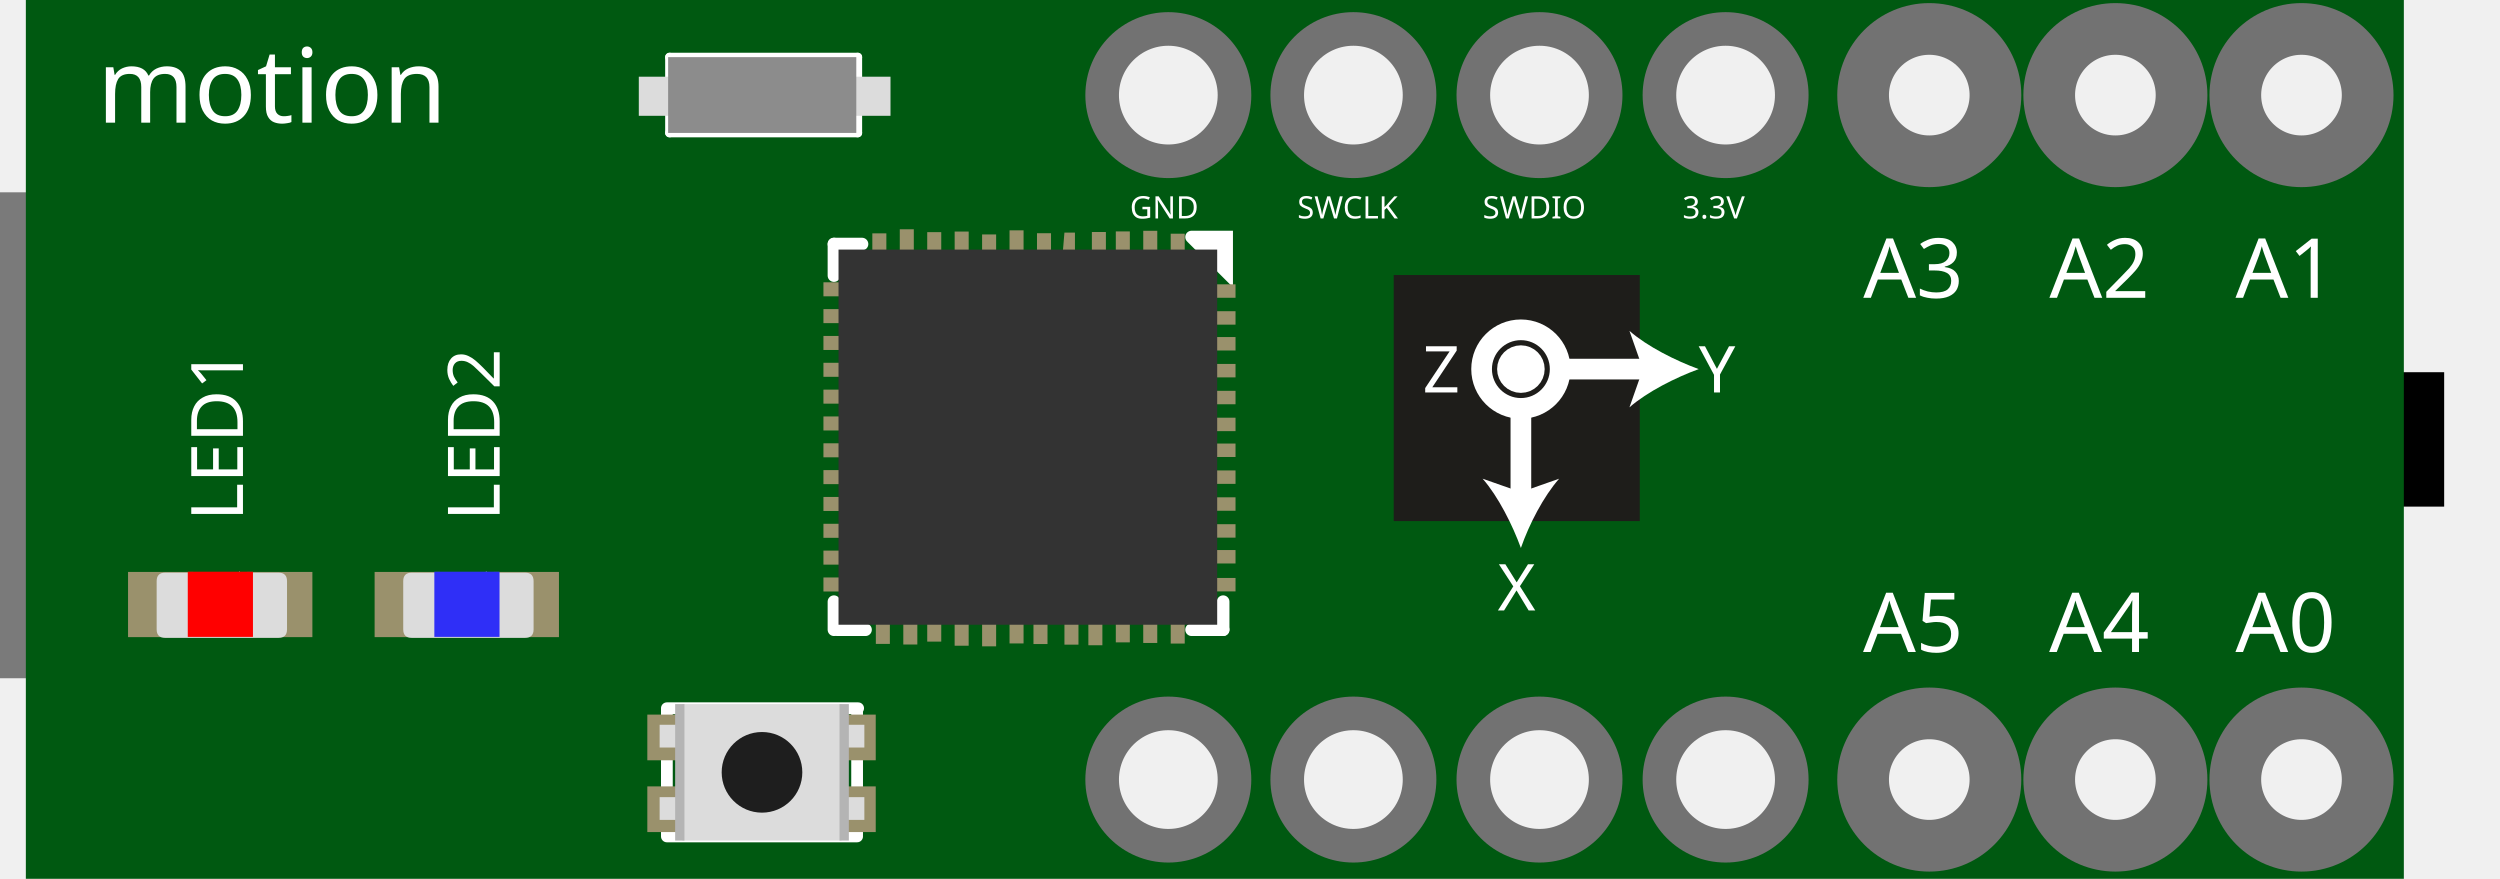
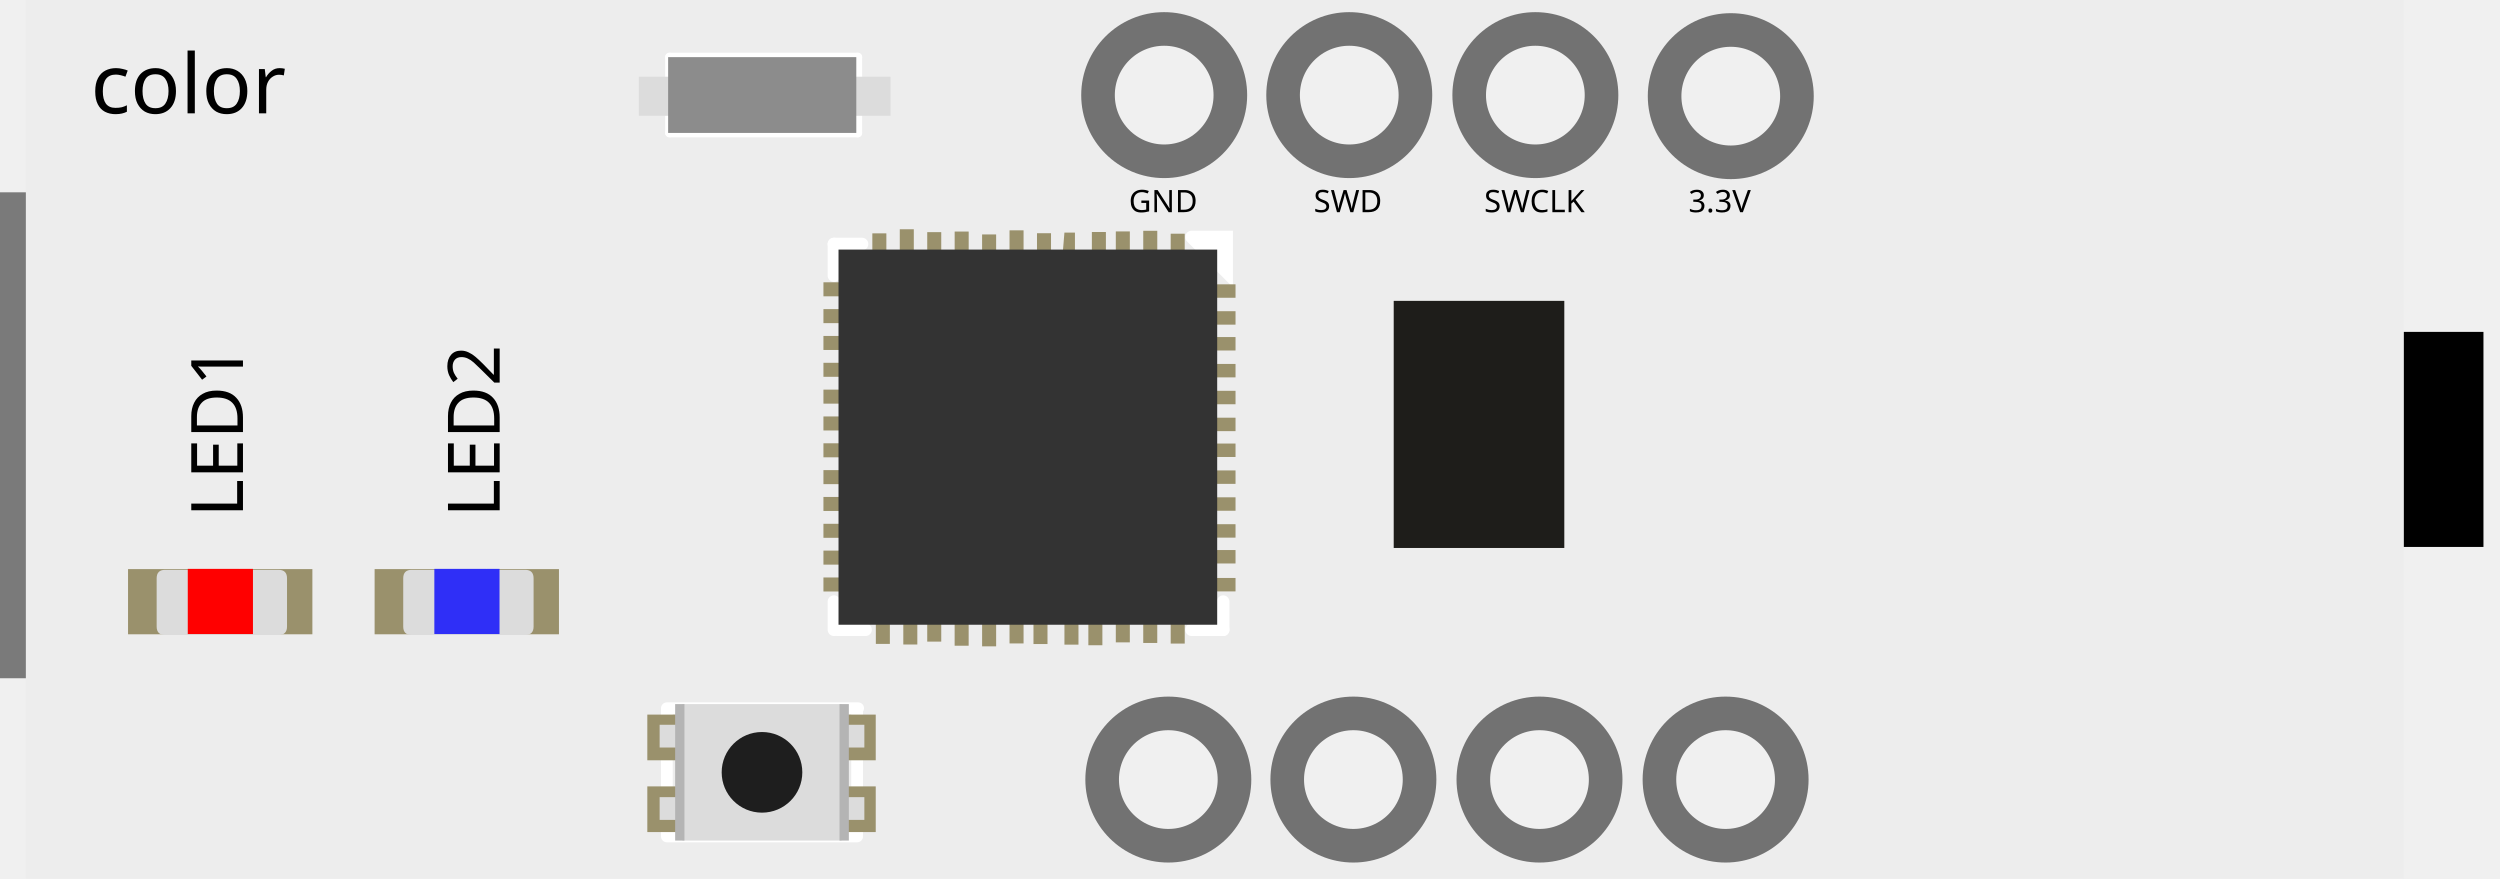
<svg xmlns="http://www.w3.org/2000/svg" version="1.1" id="Layer_1" x="0px" y="0px" viewBox="0 0 241.8 85" style="enable-background:new 0 0 241.8 85;" xml:space="preserve">
  <style type="text/css">
	.st0{fill:#7A7A7A;}
- 	.st1{fill:#005911;}
+ 	.st1{fill:#EDEDED;}
	.st2{fill:none;stroke:#FFFFFF;stroke-width:0.36;stroke-linecap:round;}
	.st3{fill:#9A916C;}
	.st4{fill:#333333;}
	.st5{fill:#1E1D1A;}
	.st6{stroke:#FFFFFF;stroke-width:0.432;stroke-linecap:round;}
	.st7{stroke:#FFFFFF;stroke-width:0.36;stroke-linecap:round;}
	.st8{fill:#DCDCDC;}
	.st9{fill:#8C8C8C;}
- 	.st10{fill:none;stroke:#727272;stroke-width:5;}
- 	.st11{fill:none;stroke:#727272;stroke-width:3.251;}
- 	.st12{fill:#FFFFFF;}
- 	.st13{font-family:'OCRAStd';}
- 	.st14{font-size:8px;}
- 	.st15{font-size:10px;}
- 	.st16{fill:none;}
- 	.st17{fill:none;stroke:#FFFFFF;stroke-width:2;stroke-miterlimit:10;}
- 	.st18{fill:#FFFFFF;stroke:#FFFFFF;stroke-width:2;stroke-miterlimit:10;}
- 	.st19{font-size:6.259px;}
- 	.st20{font-size:3px;}
- 	.st21{fill:none;stroke:#FFFFFF;stroke-width:0.432;stroke-linecap:round;}
- 	.st22{fill:#FF0000;}
- 	.st23{font-size:7px;}
- 	.st24{fill:#2F2FF7;}
- 	.st25{stroke:#FFFFFF;stroke-width:1.136;stroke-linecap:round;}
- 	.st26{fill:none;stroke:#FFFFFF;stroke-width:1.136;}
- 	.st27{fill:#1E1E1E;}
- 	.st28{fill:#B4B4B4;}
+ 	.st10{font-family:'OCRAStd';}
+ 	.st11{font-size:8px;}
+ 	.st12{fill:none;stroke:#727272;stroke-width:3.251;}
+ 	.st13{fill:none;stroke:#FFFFFF;stroke-width:0.432;stroke-linecap:round;}
+ 	.st14{fill:#FFFFFF;}
+ 	.st15{fill:#FF0000;}
+ 	.st16{font-size:7px;}
+ 	.st17{fill:#2F2FF7;}
+ 	.st18{font-size:3px;}
+ 	.st19{stroke:#FFFFFF;stroke-width:1.136;stroke-linecap:round;}
+ 	.st20{fill:none;stroke:#FFFFFF;stroke-width:1.136;}
+ 	.st21{fill:#1E1E1E;}
+ 	.st22{fill:#B4B4B4;}
</style>
  <path id="rect293" class="st0" d="M47,65.6H0v-47h47V65.6z" />
-   <path id="JACK_TX" d="M236.4,49h-12.5V36h12.5V49z" />
-   <path id="path6" class="st1" d="M232.5,85V-0.4H2.5V85H232.5z M222.6,2.8c3.6,0,6.4,2.9,6.4,6.4s-2.9,6.4-6.4,6.4  c-3.6,0-6.4-2.9-6.4-6.4S219,2.8,222.6,2.8z M204.6,2.8c3.6,0,6.4,2.9,6.4,6.4s-2.9,6.4-6.4,6.4c-3.6,0-6.4-2.9-6.4-6.4  S201,2.8,204.6,2.8z M186.6,2.8c3.6,0,6.4,2.9,6.4,6.4s-2.9,6.4-6.4,6.4c-3.6,0-6.4-2.9-6.4-6.4S183,2.8,186.6,2.8z M222.6,69  c3.6,0,6.4,2.9,6.4,6.4s-2.9,6.4-6.4,6.4c-3.6,0-6.4-2.9-6.4-6.4S219,69,222.6,69z M204.6,69c3.6,0,6.4,2.9,6.4,6.4  s-2.9,6.4-6.4,6.4c-3.6,0-6.4-2.9-6.4-6.4S201,69,204.6,69z M186.6,69c3.6,0,6.4,2.9,6.4,6.4s-2.9,6.4-6.4,6.4  c-3.6,0-6.4-2.9-6.4-6.4S183,69,186.6,69z M166.9,69c3.6,0,6.4,2.9,6.4,6.4s-2.9,6.4-6.4,6.4c-3.6,0-6.4-2.9-6.4-6.4  S163.4,69,166.9,69z M130.9,69c3.6,0,6.4,2.9,6.4,6.4s-2.9,6.4-6.4,6.4c-3.6,0-6.4-2.9-6.4-6.4S127.3,69,130.9,69z M113,69  c3.6,0,6.4,2.9,6.4,6.4s-2.9,6.4-6.4,6.4c-3.6,0-6.4-2.9-6.4-6.4S109.3,69,113,69z M167.8,2.8c3.6,0,6.4,2.9,6.4,6.4  s-2.9,6.4-6.4,6.4c-3.6,0-6.4-2.9-6.4-6.4S164.2,2.8,167.8,2.8z M113,2.8c3.6,0,6.4,2.9,6.4,6.4s-2.9,6.4-6.4,6.4  c-3.6,0-6.4-2.9-6.4-6.4S109.3,2.8,113,2.8z M131.2,2.8c3.6,0,6.4,2.9,6.4,6.4s-2.9,6.4-6.4,6.4c-3.6,0-6.4-2.9-6.4-6.4  S127.6,2.8,131.2,2.8z M148.4,69c3.6,0,6.4,2.9,6.4,6.4s-2.9,6.4-6.4,6.4c-3.6,0-6.4-2.9-6.4-6.4S144.8,69,148.4,69z M148.9,2.8  c3.6,0,6.4,2.9,6.4,6.4s-2.9,6.4-6.4,6.4c-3.6,0-6.4-2.9-6.4-6.4S145.4,2.8,148.9,2.8z" />
+   <path id="JACK_TX" d="M240.2,52.9h-20V32.1h20V52.9z" />
+   <path id="path6" class="st1" d="M232.5,85V-0.4H2.5V85H232.5z M166.9,69c3.6,0,6.4,2.9,6.4,6.4s-2.9,6.4-6.4,6.4  c-3.6,0-6.4-2.9-6.4-6.4S163.4,69,166.9,69z M130.9,69c3.6,0,6.4,2.9,6.4,6.4s-2.9,6.4-6.4,6.4c-3.6,0-6.4-2.9-6.4-6.4  S127.3,69,130.9,69z M113,69c3.6,0,6.4,2.9,6.4,6.4s-2.9,6.4-6.4,6.4c-3.6,0-6.4-2.9-6.4-6.4S109.3,69,113,69z M167.8,2.8  c3.6,0,6.4,2.9,6.4,6.4s-2.9,6.4-6.4,6.4c-3.6,0-6.4-2.9-6.4-6.4S164.2,2.8,167.8,2.8z M113,2.8c3.6,0,6.4,2.9,6.4,6.4  s-2.9,6.4-6.4,6.4c-3.6,0-6.4-2.9-6.4-6.4S109.3,2.8,113,2.8z M131.2,2.8c3.6,0,6.4,2.9,6.4,6.4s-2.9,6.4-6.4,6.4  c-3.6,0-6.4-2.9-6.4-6.4S127.6,2.8,131.2,2.8z M148.4,69c3.6,0,6.4,2.9,6.4,6.4s-2.9,6.4-6.4,6.4c-3.6,0-6.4-2.9-6.4-6.4  S144.8,69,148.4,69z M148.9,2.8c3.6,0,6.4,2.9,6.4,6.4s-2.9,6.4-6.4,6.4c-3.6,0-6.4-2.9-6.4-6.4S145.4,2.8,148.9,2.8z" />
  <g id="g273">
    <g id="g5241" transform="translate(-3.778 .545) scale(3.3911)">
      <g id="g5239">
        <path id="line5221" class="st2" d="M35.1,17.8H36" />
        <path id="line5223" class="st2" d="M36,17.8V17" />
        <path id="line5225" class="st2" d="M25.8,17.8H25" />
        <path id="line5227" class="st2" d="M24.9,17.8V17" />
        <path id="line5229" class="st2" d="M24.9,7.7V6.8" />
        <path id="line5231" class="st2" d="M24.9,6.8h0.8" />
        <g id="g5237">
          <path id="path5235" class="st2" d="M35.1,6.6h1v1L35.1,6.6 M36.1,6.7h-0.9H36.1 M36.1,6.9h-0.7H36.1 M36.1,7.1h-0.5H36.1       M36.1,7.3h-0.4H36.1" />
        </g>
      </g>
    </g>
    <g id="g6284" transform="matrix(0 -3.3911 3.3911 0 30.486 290.84)">
      <g id="g6282">
        <g id="g6280">
          <g id="g5561">
            <path id="connector28pin" class="st3" d="M79.1,24.4v0.4h-1.2v-0.4H79.1z" />
          </g>
        </g>
      </g>
    </g>
    <g id="g6292" transform="rotate(-90 165.469 130.176) scale(3.3911)">
      <g id="g6290">
        <g id="g6288">
          <g id="g5564">
            <path id="connector29pin" class="st3" d="M80.6,22.2v0.4h-1.2v-0.4H80.6z" />
          </g>
        </g>
      </g>
    </g>
    <g id="g6300" transform="rotate(-90 170.276 130.177) scale(3.3911)">
      <g id="g6298">
        <g id="g6296">
          <g id="g5567">
            <path id="connector30pin" class="st3" d="M82,20v0.4h-1.2V20H82z" />
          </g>
        </g>
      </g>
    </g>
    <g id="g6308" transform="rotate(-90 175.081 130.176) scale(3.3911)">
      <g id="g6306">
        <g id="g6304">
          <g id="g5570">
            <path id="connector31pin" class="st3" d="M83.4,17.9v0.4h-1.2v-0.4H83.4z" />
          </g>
        </g>
      </g>
    </g>
    <g id="g6316" transform="rotate(-90 179.888 130.177) scale(3.3911)">
      <g id="g6314">
        <g id="g6312">
          <g id="g5573">
            <path id="connector32pin" class="st3" d="M84.8,15.7V16h-1.2v-0.4L84.8,15.7L84.8,15.7z" />
          </g>
        </g>
      </g>
    </g>
    <g id="g6324" transform="matrix(0 -3.3911 3.3911 0 54.518 314.87)">
      <g id="g6322">
        <g id="g6320">
          <g id="g5576">
            <path id="connector33pin" class="st3" d="M86.2,13.5v0.4H85v-0.4H86.2z" />
          </g>
        </g>
      </g>
    </g>
    <g id="g6332" transform="rotate(-90 189.5 130.177) scale(3.3911)">
      <g id="g6330">
        <g id="g6328">
          <g id="g5579">
            <path id="connector34pin" class="st3" d="M87.7,11.3v0.4h-1.2v-0.4H87.7z" />
          </g>
        </g>
      </g>
    </g>
    <g id="g6340" transform="matrix(0 -3.3911 3.3911 0 64.13 324.483)">
      <g id="g6338">
        <g id="g6336">
          <g id="g5582">
            <path id="connector35pin" class="st3" d="M89,9.1v0.4h-1.2V9.1H89z" />
          </g>
        </g>
      </g>
    </g>
    <g id="g6348" transform="matrix(0 -3.3911 3.3911 0 68.936 329.29)">
      <g id="g6346">
        <g id="g6344">
          <g id="g5585">
            <path id="connector36pin" class="st3" d="M90.5,6.9v0.4h-1.2V6.9H90.5z" />
          </g>
        </g>
      </g>
    </g>
    <g id="g6356" transform="rotate(-90 203.919 130.176) scale(3.3911)">
      <g id="g6354">
        <g id="g6352">
          <g id="g5588">
            <path id="connector37pin" class="st3" d="M91.9,4.7v0.4h-1.2V4.7H91.9z" />
          </g>
        </g>
      </g>
    </g>
    <g id="g6364" transform="rotate(-90 208.726 130.177) scale(3.3911)">
      <g id="g6362">
        <g id="g6360">
          <g id="g5591">
            <path id="connector38pin" class="st3" d="M93.4,2.5v0.4h-1.2V2.5H93.4z" />
          </g>
        </g>
      </g>
    </g>
    <g id="g6372" transform="rotate(-90 213.531 130.176) scale(3.3911)">
      <g id="g6370">
        <g id="g6368">
          <g id="g5594">
            <path id="connector39pin" class="st3" d="M94.7,0.3v0.4h-1.2V0.3H94.7z" />
          </g>
        </g>
      </g>
    </g>
    <g id="g6380" transform="rotate(180 220.228 121.319) scale(3.3911)">
      <g id="g6378">
        <g id="g6376">
          <g id="g5597">
            <path id="connector40pin" class="st3" d="M106.4,63.5h-1.2v-0.4h1.2V63.5z" />
          </g>
        </g>
      </g>
    </g>
    <g id="g6388" transform="rotate(180 220.228 116.512) scale(3.3911)">
      <g id="g6386">
        <g id="g6384">
          <g id="g5600">
            <path id="connector41pin" class="st3" d="M106.4,59.9h-1.2v-0.4h1.2V59.9z" />
          </g>
        </g>
      </g>
    </g>
    <g id="g6396" transform="rotate(180 220.228 111.706) scale(3.3911)">
      <g id="g6394">
        <g id="g6392">
          <g id="g5603">
            <path id="connector42pin" class="st3" d="M106.4,56.3h-1.2v-0.4h1.2V56.3z" />
          </g>
        </g>
      </g>
    </g>
    <g id="g6404" transform="rotate(180 220.228 106.9) scale(3.3911)">
      <g id="g6402">
        <g id="g6400">
          <g id="g5606">
            <path id="connector43pin" class="st3" d="M106.4,52.7h-1.2v-0.4h1.2V52.7z" />
          </g>
        </g>
      </g>
    </g>
    <g id="g6412" transform="rotate(180 220.228 102.094) scale(3.3911)">
      <g id="g6410">
        <g id="g6408">
          <g id="g5609">
            <path id="connector44pin" class="st3" d="M106.4,49.1h-1.2v-0.4h1.2V49.1z" />
          </g>
        </g>
      </g>
    </g>
    <g id="g6420" transform="rotate(180 220.228 97.287) scale(3.3911)">
      <g id="g6418">
        <g id="g6416">
          <g id="g5612">
            <path id="connector45pin" class="st3" d="M106.4,45.5h-1.2v-0.4h1.2V45.5z" />
          </g>
        </g>
      </g>
    </g>
    <g id="g6428" transform="rotate(180 220.228 92.481) scale(3.3911)">
      <g id="g6426">
        <g id="g6424">
          <g id="g5615">
            <path id="connector46pin" class="st3" d="M106.4,41.9h-1.2v-0.4h1.2V41.9z" />
          </g>
        </g>
      </g>
    </g>
    <g id="g6436" transform="rotate(180 220.228 87.674) scale(3.3911)">
      <g id="g6434">
        <g id="g6432">
          <g id="g5618">
            <path id="connector47pin" class="st3" d="M106.4,38.3h-1.2v-0.4h1.2V38.3z" />
          </g>
        </g>
      </g>
    </g>
    <g id="g6444" transform="rotate(180 220.228 82.868) scale(3.3911)">
      <g id="g6442">
        <g id="g6440">
          <g id="g5621">
            <path id="connector48pin" class="st3" d="M106.4,34.7h-1.2v-0.4h1.2V34.7z" />
          </g>
        </g>
      </g>
    </g>
    <g id="g6452" transform="rotate(180 220.228 78.062) scale(3.3911)">
      <g id="g6450">
        <g id="g6448">
          <g id="g5624">
            <path id="connector49pin" class="st3" d="M106.4,31.1h-1.2v-0.4h1.2V31.1z" />
          </g>
        </g>
      </g>
    </g>
    <g id="g6460" transform="rotate(180 220.228 73.255) scale(3.3911)">
      <g id="g6458">
        <g id="g6456">
          <g id="g5627">
            <path id="connector50pin" class="st3" d="M106.4,27.5h-1.2v-0.4h1.2V27.5z" />
          </g>
        </g>
      </g>
    </g>
    <g id="g6468" transform="rotate(180 220.228 68.45) scale(3.3911)">
      <g id="g6466">
        <g id="g6464">
          <g id="g5630">
            <path id="connector51pin" class="st3" d="M106.4,23.9h-1.2v-0.4h1.2V23.9z" />
          </g>
        </g>
      </g>
    </g>
    <g id="g6476" transform="rotate(90 212.987 59.591) scale(3.3911)">
      <g id="g6474">
        <g id="g6472">
          <g id="g5633">
            <path id="connector52pin" class="st3" d="M62.4,55.4V55h1.2v0.4H62.4z" />
          </g>
        </g>
      </g>
    </g>
    <g id="g6484" transform="rotate(90 208.182 59.592) scale(3.3911)">
      <g id="g6482">
        <g id="g6480">
          <g id="g5636">
            <path id="connector53pin" class="st3" d="M61,53.2v-0.4h1.2v0.4H61z" />
          </g>
        </g>
      </g>
    </g>
    <g id="g6492" transform="rotate(90 203.375 59.592) scale(3.3911)">
      <g id="g6490">
        <g id="g6488">
          <g id="g5639">
            <path id="connector54pin" class="st3" d="M59.5,51.1v-0.4h1.2v0.4H59.5z" />
          </g>
        </g>
      </g>
    </g>
    <g id="g6500" transform="rotate(90 198.567 59.59) scale(3.3911)">
      <g id="g6498">
        <g id="g6496">
          <g id="g5642">
            <path id="connector55pin" class="st3" d="M58.2,48.9v-0.4h1.2v0.4H58.2z" />
          </g>
        </g>
      </g>
    </g>
    <g id="g6508" transform="rotate(90 193.762 59.592) scale(3.3911)">
      <g id="g6506">
        <g id="g6504">
          <g id="g5645">
            <path id="connector56pin" class="st3" d="M56.8,46.7v-0.4H58v0.4H56.8z" />
          </g>
        </g>
      </g>
    </g>
    <g id="g6516" transform="rotate(90 188.955 59.591) scale(3.3911)">
      <g id="g6514">
        <g id="g6512">
          <g id="g5648">
            <path id="connector57pin" class="st3" d="M55.3,44.5v-0.4h1.2v0.4H55.3z" />
          </g>
        </g>
      </g>
    </g>
    <g id="g6524" transform="rotate(90 184.149 59.591) scale(3.3911)">
      <g id="g6522">
        <g id="g6520">
          <g id="g5651">
            <path id="connector58pin" class="st3" d="M53.9,42.3V42h1.2v0.4h-1.2V42.3z" />
          </g>
        </g>
      </g>
    </g>
    <g id="g6532" transform="rotate(90 179.344 59.592) scale(3.3911)">
      <g id="g6530">
        <g id="g6528">
          <g id="g5654">
            <path id="connector59pin" class="st3" d="M52.5,40.1v-0.4h1.2v0.4H52.5z" />
          </g>
        </g>
      </g>
    </g>
    <g id="g6540" transform="rotate(90 174.537 59.591) scale(3.3911)">
      <g id="g6538">
        <g id="g6536">
          <g id="g5657">
            <path id="connector60pin" class="st3" d="M51.1,38v-0.4h1.2V38H51.1z" />
          </g>
        </g>
      </g>
    </g>
    <g id="g6548" transform="rotate(90 169.73 59.592) scale(3.3911)">
      <g id="g6546">
        <g id="g6544">
          <g id="g5660">
            <path id="connector61pin" class="st3" d="M49.6,35.8v-0.4h1.2v0.4H49.6z" />
          </g>
        </g>
      </g>
    </g>
    <g id="g6556" transform="rotate(90 164.924 59.591) scale(3.3911)">
      <g id="g6554">
        <g id="g6552">
          <g id="g5663">
            <path id="connector62pin" class="st3" d="M48.2,33.6v-0.4h1.2v0.4H48.2z" />
          </g>
        </g>
      </g>
    </g>
    <g id="g6564" transform="rotate(90 160.119 59.592) scale(3.3911)">
      <g id="g6562">
        <g id="g6560">
          <g id="g5666">
            <path id="connector63pin" class="st3" d="M46.9,31.4V31H48v0.4H46.9z" />
          </g>
        </g>
      </g>
    </g>
    <path id="connector64pin" class="st3" d="M119.5,57.2h-3.9v-1.3h3.9V57.2z" />
    <path id="connector65pin" class="st3" d="M119.5,54.5h-3.9v-1.3h3.9V54.5z" />
    <path id="connector66pin" class="st3" d="M119.5,52h-3.9v-1.3h3.9V52z" />
    <path id="connector67pin" class="st3" d="M119.5,49.4h-3.9v-1.3h3.9V49.4z" />
    <path id="connector68pin" class="st3" d="M119.5,46.8h-3.9v-1.3h3.9V46.8z" />
    <path id="connector69pin" class="st3" d="M119.5,44.2h-3.9v-1.3h3.9V44.2z" />
    <path id="connector70pin" class="st3" d="M119.5,41.7h-3.9v-1.3h3.9V41.7z" />
    <path id="connector71pin" class="st3" d="M119.5,39.1h-3.9v-1.3h3.9V39.1z" />
    <path id="connector72pin" class="st3" d="M119.5,36.5h-3.9v-1.3h3.9V36.5z" />
    <path id="connector73pin" class="st3" d="M119.5,33.9h-3.9v-1.3h3.9V33.9z" />
    <path id="connector74pin" class="st3" d="M119.5,31.4h-3.9v-1.3h3.9V31.4z" />
    <path id="connector75pin" class="st3" d="M119.5,28.8h-3.9v-1.3h3.9V28.8z" />
    <path id="connector76pin" class="st3" d="M111.8,54.4H87.2V30.2h24.5v24.2H111.8z" />
    <g id="g7917" transform="translate(148.585 61.442) scale(3.3911)">
      <g id="g7915">
        <g id="g7913">
          <g id="tqfn48_7mm">
            <path id="rect5919" class="st4" d="M-9.1-0.3h-10.8V-11h10.8L-9.1-0.3z" />
          </g>
        </g>
      </g>
    </g>
  </g>
-   <path id="rect295" class="st5" d="M158.6,50.4h-23.8V26.6h23.8V50.4z" />
+   <path id="rect295" class="st5" d="M151.3,53h-16.5V29.1h16.5V53z" />
  <g>
    <g id="g10264" transform="translate(-.001 -2.981) scale(2.36354)">
      <g id="g10268">
        <path id="line10272" class="st6" d="M29.8,5.1l2.9-0.8" />
        <path id="line10274" class="st6" d="M32.7,4.4v1.5" />
        <path id="line10276" class="st6" d="M32.7,5.9l-2.9-0.8" />
        <path id="line10278" class="st7" d="M27.4,3.6h7.7" />
        <path id="line10280" class="st7" d="M35.1,3.6v3.1" />
        <path id="line10282" class="st7" d="M35.1,6.7h-7.7" />
        <path id="line10284" class="st7" d="M27.4,6.7V3.6" />
      </g>
    </g>
    <g id="g5075" transform="translate(109.278 115.726) scale(2.36354)">
      <g id="sod-123fl" transform="rotate(180 5.103 2.338)">
        <g id="g16802">
          <path id="rect3" class="st8" d="M30.3,50.5H20v-1.6h10.3V50.5z" />
          <path id="rect5" class="st9" d="M29.1,51.3h-7.7v-3.1h7.7C29.1,48.2,29.1,51.3,29.1,51.3z" />
        </g>
      </g>
    </g>
  </g>
-   <circle id="D9" class="st10" cx="222.6" cy="9.2" r="6.4" />
-   <circle id="3V3" class="st11" cx="166.9" cy="9.2" r="6.4" />
-   <circle id="SWCLK" class="st11" cx="148.9" cy="9.2" r="6.4" />
-   <circle id="SWDIO" class="st11" cx="130.9" cy="9.2" r="6.4" />
-   <circle id="GND_1_" class="st11" cx="113" cy="9.2" r="6.4" />
-   <circle id="A0" class="st10" cx="222.6" cy="75.4" r="6.4" />
-   <circle id="A4" class="st10" cx="204.6" cy="75.4" r="6.4" />
-   <circle id="A5" class="st10" cx="186.6" cy="75.4" r="6.4" />
-   <circle id="A2" class="st10" cx="204.6" cy="9.2" r="6.4" />
-   <circle id="A3" class="st10" cx="186.6" cy="9.2" r="6.4" />
-   <circle class="st11" cx="166.9" cy="75.4" r="6.4" />
-   <circle class="st11" cx="148.9" cy="75.4" r="6.4" />
-   <circle class="st11" cx="130.9" cy="75.4" r="6.4" />
-   <circle class="st11" cx="113" cy="75.4" r="6.4" />
-   <text id="tA3" transform="matrix(1 0 0 1 180.217 28.801)" class="st12 st13 st14">A3</text>
-   <text id="tA2" transform="matrix(1 0 0 1 198.217 28.801)" class="st12 st13 st14">A2</text>
-   <text id="tA1" transform="matrix(1 0 0 1 216.217 28.801)" class="st12 st13 st14">A1</text>
-   <text id="tA5" transform="matrix(1 0 0 1 180.1922 63.0644)" class="st12 st13 st14">A5</text>
-   <text id="tA4" transform="matrix(1 0 0 1 198.1922 63.0642)" class="st12 st13 st14">A4</text>
-   <text id="tA0" transform="matrix(1 0 0 1 216.2083 63.0642)" class="st12 st13 st14">A0</text>
-   <text transform="matrix(1 0 0 1 9.3969 11.8671)" class="st12 st13 st15">motion</text>
-   <g>
-     <g>
-       <g>
-         <line class="st16" x1="150.8" y1="35.7" x2="164.3" y2="35.7" />
-         <g>
-           <line class="st17" x1="150.8" y1="35.7" x2="159.6" y2="35.7" />
-           <g>
-             <path class="st12" d="M164.3,35.7c-2.2,0.8-5,2.2-6.7,3.7l1.3-3.7l-1.3-3.7C159.3,33.5,162.1,34.9,164.3,35.7z" />
-           </g>
-         </g>
-       </g>
-       <g>
-         <line class="st16" x1="147.1" y1="39.5" x2="147.1" y2="53" />
-         <g>
-           <line class="st17" x1="147.1" y1="39.5" x2="147.1" y2="48.3" />
-           <g>
-             <path class="st12" d="M147.1,53c-0.8-2.2-2.2-5-3.7-6.7l3.7,1.3l3.7-1.3C149.3,48,147.9,50.7,147.1,53z" />
-           </g>
-         </g>
-       </g>
-       <circle class="st18" cx="147.1" cy="35.7" r="1.3" />
-       <circle class="st17" cx="147.1" cy="35.7" r="3.8" />
-     </g>
-     <text transform="matrix(1 0 0 1 144.8489 59.0435)" class="st12 st13 st19">X</text>
-     <text transform="matrix(1 0 0 1 164.2952 37.9566)" class="st12 st13 st19">Y</text>
-     <text transform="matrix(1 0 0 1 137.6096 37.9566)" class="st12 st13 st19">Z</text>
-   </g>
-   <text id="tGND" transform="matrix(1 0 0 1 109.2771 21.1278)" class="st12 st13 st20">GND</text>
-   <text id="tSWCLK" transform="matrix(1 0 0 1 125.473 21.1279)" class="st12 st13 st20">SWCLK</text>
-   <text id="tSWDIO" transform="matrix(1 0 0 1 143.4004 21.1278)" class="st12 st13 st20">SWDIO</text>
-   <text id="t3.3V" transform="matrix(1 0 0 1 162.7278 21.1277)" class="st12 st13 st20">3.3V</text>
+   <text transform="matrix(1 0 0 1 8.7731 10.9641)" class="st10 st11">color</text>
+   <circle class="st12" cx="166.9" cy="75.4" r="6.4" />
+   <circle class="st12" cx="148.9" cy="75.4" r="6.4" />
+   <circle class="st12" cx="130.9" cy="75.4" r="6.4" />
+   <circle class="st12" cx="113" cy="75.4" r="6.4" />
  <g id="LED1_1_">
    <g id="g206" transform="matrix(0 2.7412 -2.7412 0 211.757 0)">
      <g id="g210">
        <g id="g214">
-           <path id="path218" class="st21" d="M21.3,69.9L20.6,69H22L21.3,69.9 M22,69.1h-1.3H22" />
+           <path id="path218" class="st13" d="M21.2,69.9L20.5,69h1.4L21.2,69.9 M21.9,69.1h-1.3H21.9" />
        </g>
        <g id="g4601" transform="rotate(180 2.97 4.533)">
          <g id="g4599">
            <g id="g220">
-               <path id="rect222" class="st12" d="M-16.5-61.2h2.2v0.4h-2.2V-61.2z" />
+               <path id="rect222" class="st14" d="M-16.4-61.2h2.2v0.4h-2.2V-61.2z" />
            </g>
          </g>
        </g>
      </g>
    </g>
    <g id="g4995" transform="rotate(-90 104.717 -72.151) scale(2.7412)">
      <g id="g4993">
        <g id="g520">
-           <path id="connector74pin_1_" class="st3" d="M-10.6-55.8h2.3v2.3h-2.3V-55.8z" />
+           <path id="connector74pin_1_" class="st3" d="M-10.5-55.8h2.3v2.3h-2.3V-55.8z" />
        </g>
      </g>
    </g>
    <g id="g5001" transform="rotate(-90 93.061 -60.495) scale(2.7412)">
      <g id="g4999">
        <g id="g523">
-           <path id="connector75pin_1_" class="st3" d="M-10.6-51.5h2.3v2.3h-2.3V-51.5z" />
+           <path id="connector75pin_1_" class="st3" d="M-10.5-51.5h2.3v2.3h-2.3V-51.5z" />
        </g>
      </g>
    </g>
    <g transform="rotate(90 90.763 103.937) scale(2.7412)">
      <g id="g5225">
        <g id="_x30_603-led-green">
          <g id="g5220">
            <g id="g677">
-               <path id="path679" class="st8" d="M15.4,65.2v-4c0-0.2,0.1-0.3,0.3-0.3h1.7c0.2,0,0.3,0.1,0.3,0.3v4c0,0.2-0.1,0.3-0.3,0.3        h-1.7C15.5,65.5,15.4,65.4,15.4,65.2L15.4,65.2z" />
+               <path id="path679" class="st8" d="M15.3,65.2v-4c0-0.2,0.1-0.3,0.3-0.3h1.7c0.2,0,0.3,0.1,0.3,0.3v4c0,0.2-0.1,0.3-0.3,0.3        h-1.7C15.4,65.5,15.3,65.4,15.3,65.2L15.3,65.2z" />
              <g id="g5216" transform="rotate(-90 1.134 2.268)">
                <g id="g5214">
-                   <path id="rect681" class="st22" d="M-58.7,18.8H-61v-2.3h2.3V18.8z" />
+                   <path id="rect681" class="st15" d="M-58.7,18.7H-61v-2.3h2.3V18.7z" />
                </g>
              </g>
            </g>
          </g>
        </g>
      </g>
    </g>
  </g>
-   <text id="led1t" transform="matrix(6.123234e-17 -1 1 6.123234e-17 23.4993 50.3818)" class="st12 st13 st23">LED1</text>
-   <text id="led2t" transform="matrix(6.123234e-17 -1 1 6.123234e-17 48.3284 50.3818)" class="st12 st13 st23">LED2</text>
+   <text id="led1t" transform="matrix(6.123234e-17 -1 1 6.123234e-17 23.4995 50.0225)" class="st10 st16">LED1</text>
+   <text id="led2t" transform="matrix(6.123234e-17 -1 1 6.123234e-17 48.3286 50.0225)" class="st10 st16">LED2</text>
  <g id="LED2">
    <g id="g206_1_" transform="matrix(0 2.7412 -2.7412 0 211.757 0)">
      <g id="g210_1_">
        <g id="g214_1_">
-           <path id="path218_1_" class="st21" d="M21.3,61.2l-0.7-0.9H22L21.3,61.2 M22,60.4h-1.3H22" />
+           <path id="path218_1_" class="st13" d="M21.2,61.2l-0.7-0.9h1.4L21.2,61.2 M21.9,60.4h-1.3H21.9" />
        </g>
        <g id="g4601_1_" transform="rotate(180 2.97 4.533)">
          <g id="g4599_1_">
            <g id="g220_1_">
-               <path id="rect222_1_" class="st12" d="M-16.5-52.5h2.2v0.4h-2.2V-52.5z" />
+               <path id="rect222_1_" class="st14" d="M-16.4-52.5h2.2v0.4h-2.2V-52.5z" />
            </g>
          </g>
        </g>
      </g>
    </g>
    <g id="g4995_1_" transform="rotate(-90 104.717 -72.151) scale(2.7412)">
      <g id="g4993_1_">
        <g id="g520_1_">
-           <path id="connector74pin_2_" class="st3" d="M-10.6-47.1h2.3v2.3h-2.3V-47.1z" />
+           <path id="connector74pin_2_" class="st3" d="M-10.5-47.1h2.3v2.3h-2.3V-47.1z" />
        </g>
      </g>
    </g>
    <g id="g5001_1_" transform="rotate(-90 93.061 -60.495) scale(2.7412)">
      <g id="g4999_1_">
        <g id="g523_1_">
-           <path id="connector75pin_2_" class="st3" d="M-10.6-42.8h2.3v2.3h-2.3V-42.8z" />
+           <path id="connector75pin_2_" class="st3" d="M-10.5-42.8h2.3v2.3h-2.3V-42.8z" />
        </g>
      </g>
    </g>
    <g transform="rotate(90 90.763 103.937) scale(2.7412)">
      <g id="g5225_1_">
        <g id="_x30_603-led-green_1_">
          <g id="g5220_1_">
            <g id="g677_1_">
-               <path id="path679_1_" class="st8" d="M15.4,56.5v-4c0-0.2,0.1-0.3,0.3-0.3h1.7c0.2,0,0.3,0.1,0.3,0.3v4c0,0.2-0.1,0.3-0.3,0.3        h-1.7C15.5,56.8,15.4,56.7,15.4,56.5L15.4,56.5z" />
+               <path id="path679_1_" class="st8" d="M15.3,56.5v-4c0-0.2,0.1-0.3,0.3-0.3h1.7c0.2,0,0.3,0.1,0.3,0.3v4c0,0.2-0.1,0.3-0.3,0.3        h-1.7C15.4,56.8,15.3,56.7,15.3,56.5L15.3,56.5z" />
              <g id="g5216_1_" transform="rotate(-90 1.134 2.268)">
                <g id="g5214_1_">
-                   <path id="rect681_1_" class="st24" d="M-50,18.8h-2.3v-2.3h2.3V18.8z" />
+                   <path id="rect681_1_" class="st17" d="M-50,18.7h-2.3v-2.3h2.3V18.7z" />
                </g>
              </g>
            </g>
          </g>
        </g>
      </g>
    </g>
  </g>
+   <circle id="3V3" class="st12" cx="167.4" cy="9.3" r="6.4" />
+   <circle id="SWDIO" class="st12" cx="130.5" cy="9.2" r="6.4" />
+   <circle id="GND_2_" class="st12" cx="112.6" cy="9.2" r="6.4" />
+   <text id="gndt" transform="matrix(1 0 0 1 109.1744 20.5209)" class="st10 st18">GND</text>
+   <text id="swdt" transform="matrix(1 0 0 1 127.0546 20.521)" class="st10 st18">SWD</text>
+   <text id="swclt" transform="matrix(1 0 0 1 143.5443 20.5211)" class="st10 st18">SWCLK</text>
+   <text id="t33v" transform="matrix(1 0 0 1 163.3075 20.5211)" class="st10 st18">3.3V</text>
+   <circle id="SWCLK" class="st12" cx="148.5" cy="9.2" r="6.4" />
  <g>
-     <path id="path4625" class="st25" d="M82.9,80.9H64.5 M64.5,80.9V68.5 M64.5,68.5h18.5 M82.9,68.5   v12.3" />
-     <path id="path4627" class="st26" d="M78.5,73.8c0-1.5-1.2-2.6-2.6-2.6h0" />
-     <path id="path4629" class="st25" d="M78.5,73.8v1.8" />
-     <path id="path4631" class="st26" d="M75.9,78.2c1.5,0,2.6-1.2,2.6-2.6c0,0,0,0,0,0" />
-     <path id="path4633" class="st25" d="M75.9,78.2h-4.4" />
-     <path id="path4635" class="st26" d="M68.9,75.6c0,1.5,1.2,2.6,2.6,2.6h0" />
-     <path id="path4637" class="st25" d="M68.9,75.6v-1.8" />
-     <path id="path4639" class="st26" d="M71.5,71.2c-1.5,0-2.6,1.2-2.6,2.6c0,0,0,0,0,0" />
-     <path id="path4641" class="st25" d="M71.5,71.2h4.4" />
+     <path id="path4625" class="st19" d="M82.9,80.9H64.5 M64.5,80.9V68.5 M64.5,68.5h18.5 M82.9,68.5   v12.3" />
+     <path id="path4627" class="st20" d="M78.5,73.8c0-1.5-1.2-2.6-2.6-2.6h0" />
+     <path id="path4629" class="st19" d="M78.5,73.8v1.8" />
+     <path id="path4631" class="st20" d="M75.9,78.2c1.5,0,2.6-1.2,2.6-2.6c0,0,0,0,0,0" />
+     <path id="path4633" class="st19" d="M75.9,78.2h-4.4" />
+     <path id="path4635" class="st20" d="M68.9,75.6c0,1.5,1.2,2.6,2.6,2.6h0" />
+     <path id="path4637" class="st19" d="M68.9,75.6v-1.8" />
+     <path id="path4639" class="st20" d="M71.5,71.2c-1.5,0-2.6,1.2-2.6,2.6c0,0,0,0,0,0" />
+     <path id="path4641" class="st19" d="M71.5,71.2h4.4" />
    <g id="g4795" transform="matrix(3.155997,0,0,3.155997,-3.982869,0)">
      <path id="path4793" class="st3" d="M22.5,25.5h-1.4v-1.4h1.4V25.5z" />
    </g>
    <g id="g4799" transform="matrix(3.155997,0,0,3.155997,-3.982869,0)">
      <path id="path4797" class="st3" d="M22.5,23.3h-1.4v-1.4h1.4L22.5,23.3z" />
    </g>
    <g id="g4803" transform="matrix(3.155997,0,0,3.155997,-3.982869,0)">
      <path id="path4801" class="st3" d="M28.1,25.5h-1.4v-1.4h1.4V25.5z" />
    </g>
    <g id="g4807" transform="matrix(3.155997,0,0,3.155997,-3.982869,0)">
      <path id="path4805" class="st3" d="M28.1,23.3h-1.4v-1.4h1.4V23.3z" />
    </g>
    <path id="path5299" class="st8" d="M66,79.3v2h15.4v-2h2.2v-2.2h-2.2v-4.8h2.2v-2.2h-2.2v-2H66v2   h-2.2v2.2H66v4.8h-2.2v2.2H66z" />
-     <circle id="RESETBTN_1_" class="st27" cx="73.7" cy="74.7" r="3.9">
+     <circle id="RESETBTN_1_" class="st21" cx="73.7" cy="74.7" r="3.9">
	</circle>
-     <path id="path5303" class="st28" d="M82.1,81.3h-0.9V68.1h0.9V81.3z M66.2,81.3h-0.9V68.1h0.9   V81.3z" />
+     <path id="path5303" class="st22" d="M82.1,81.3h-0.9V68.1h0.9V81.3z M66.2,81.3h-0.9V68.1h0.9   V81.3z" />
  </g>
</svg>
